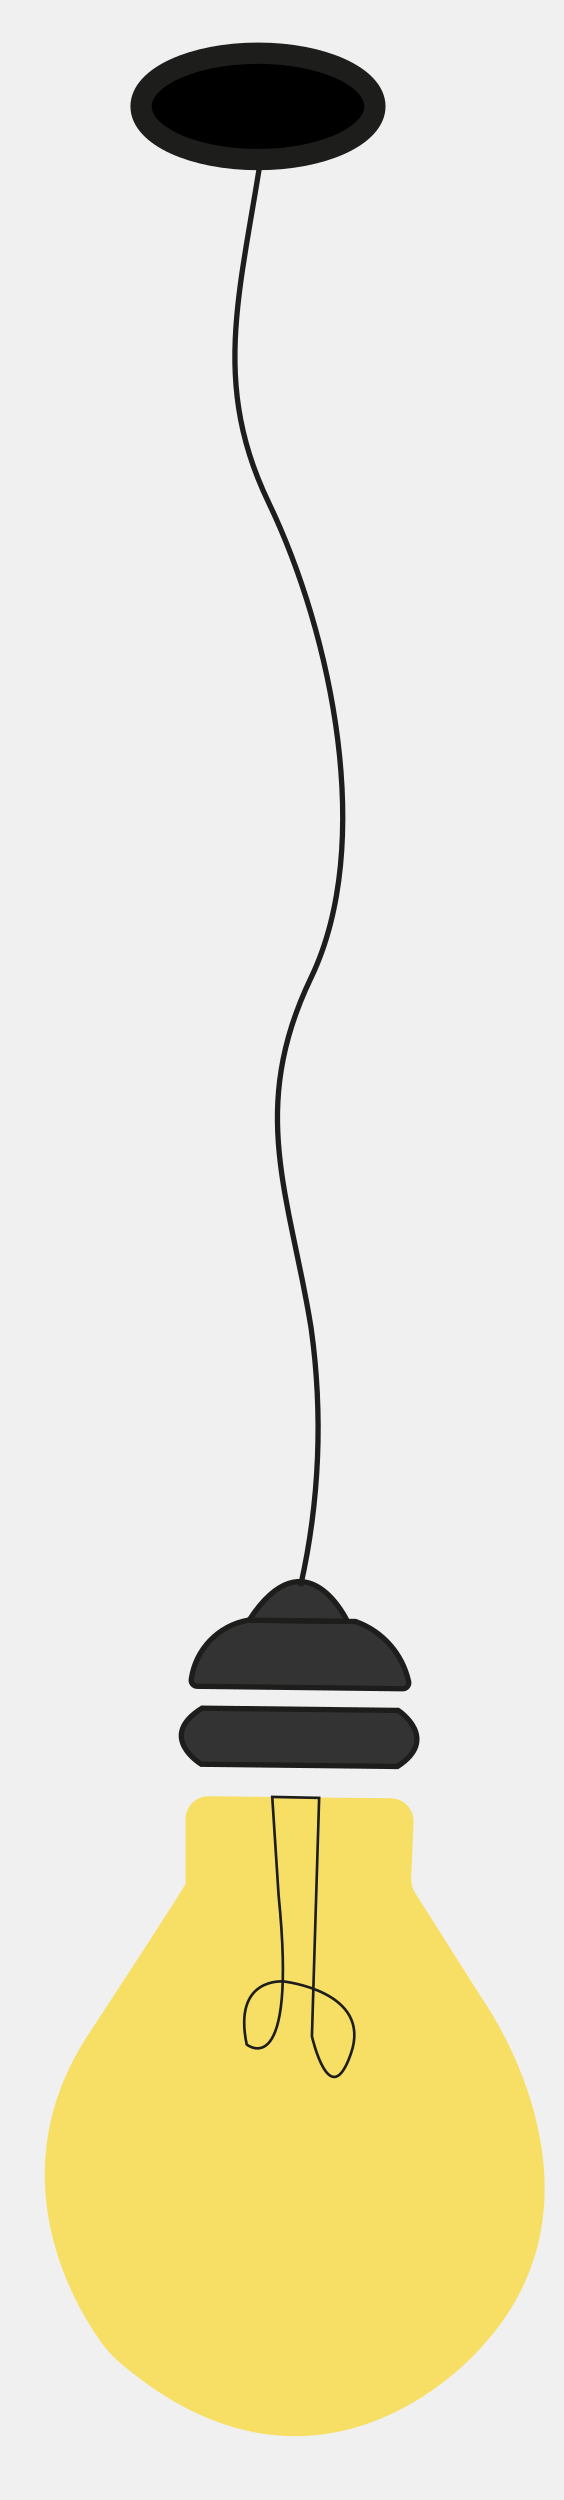
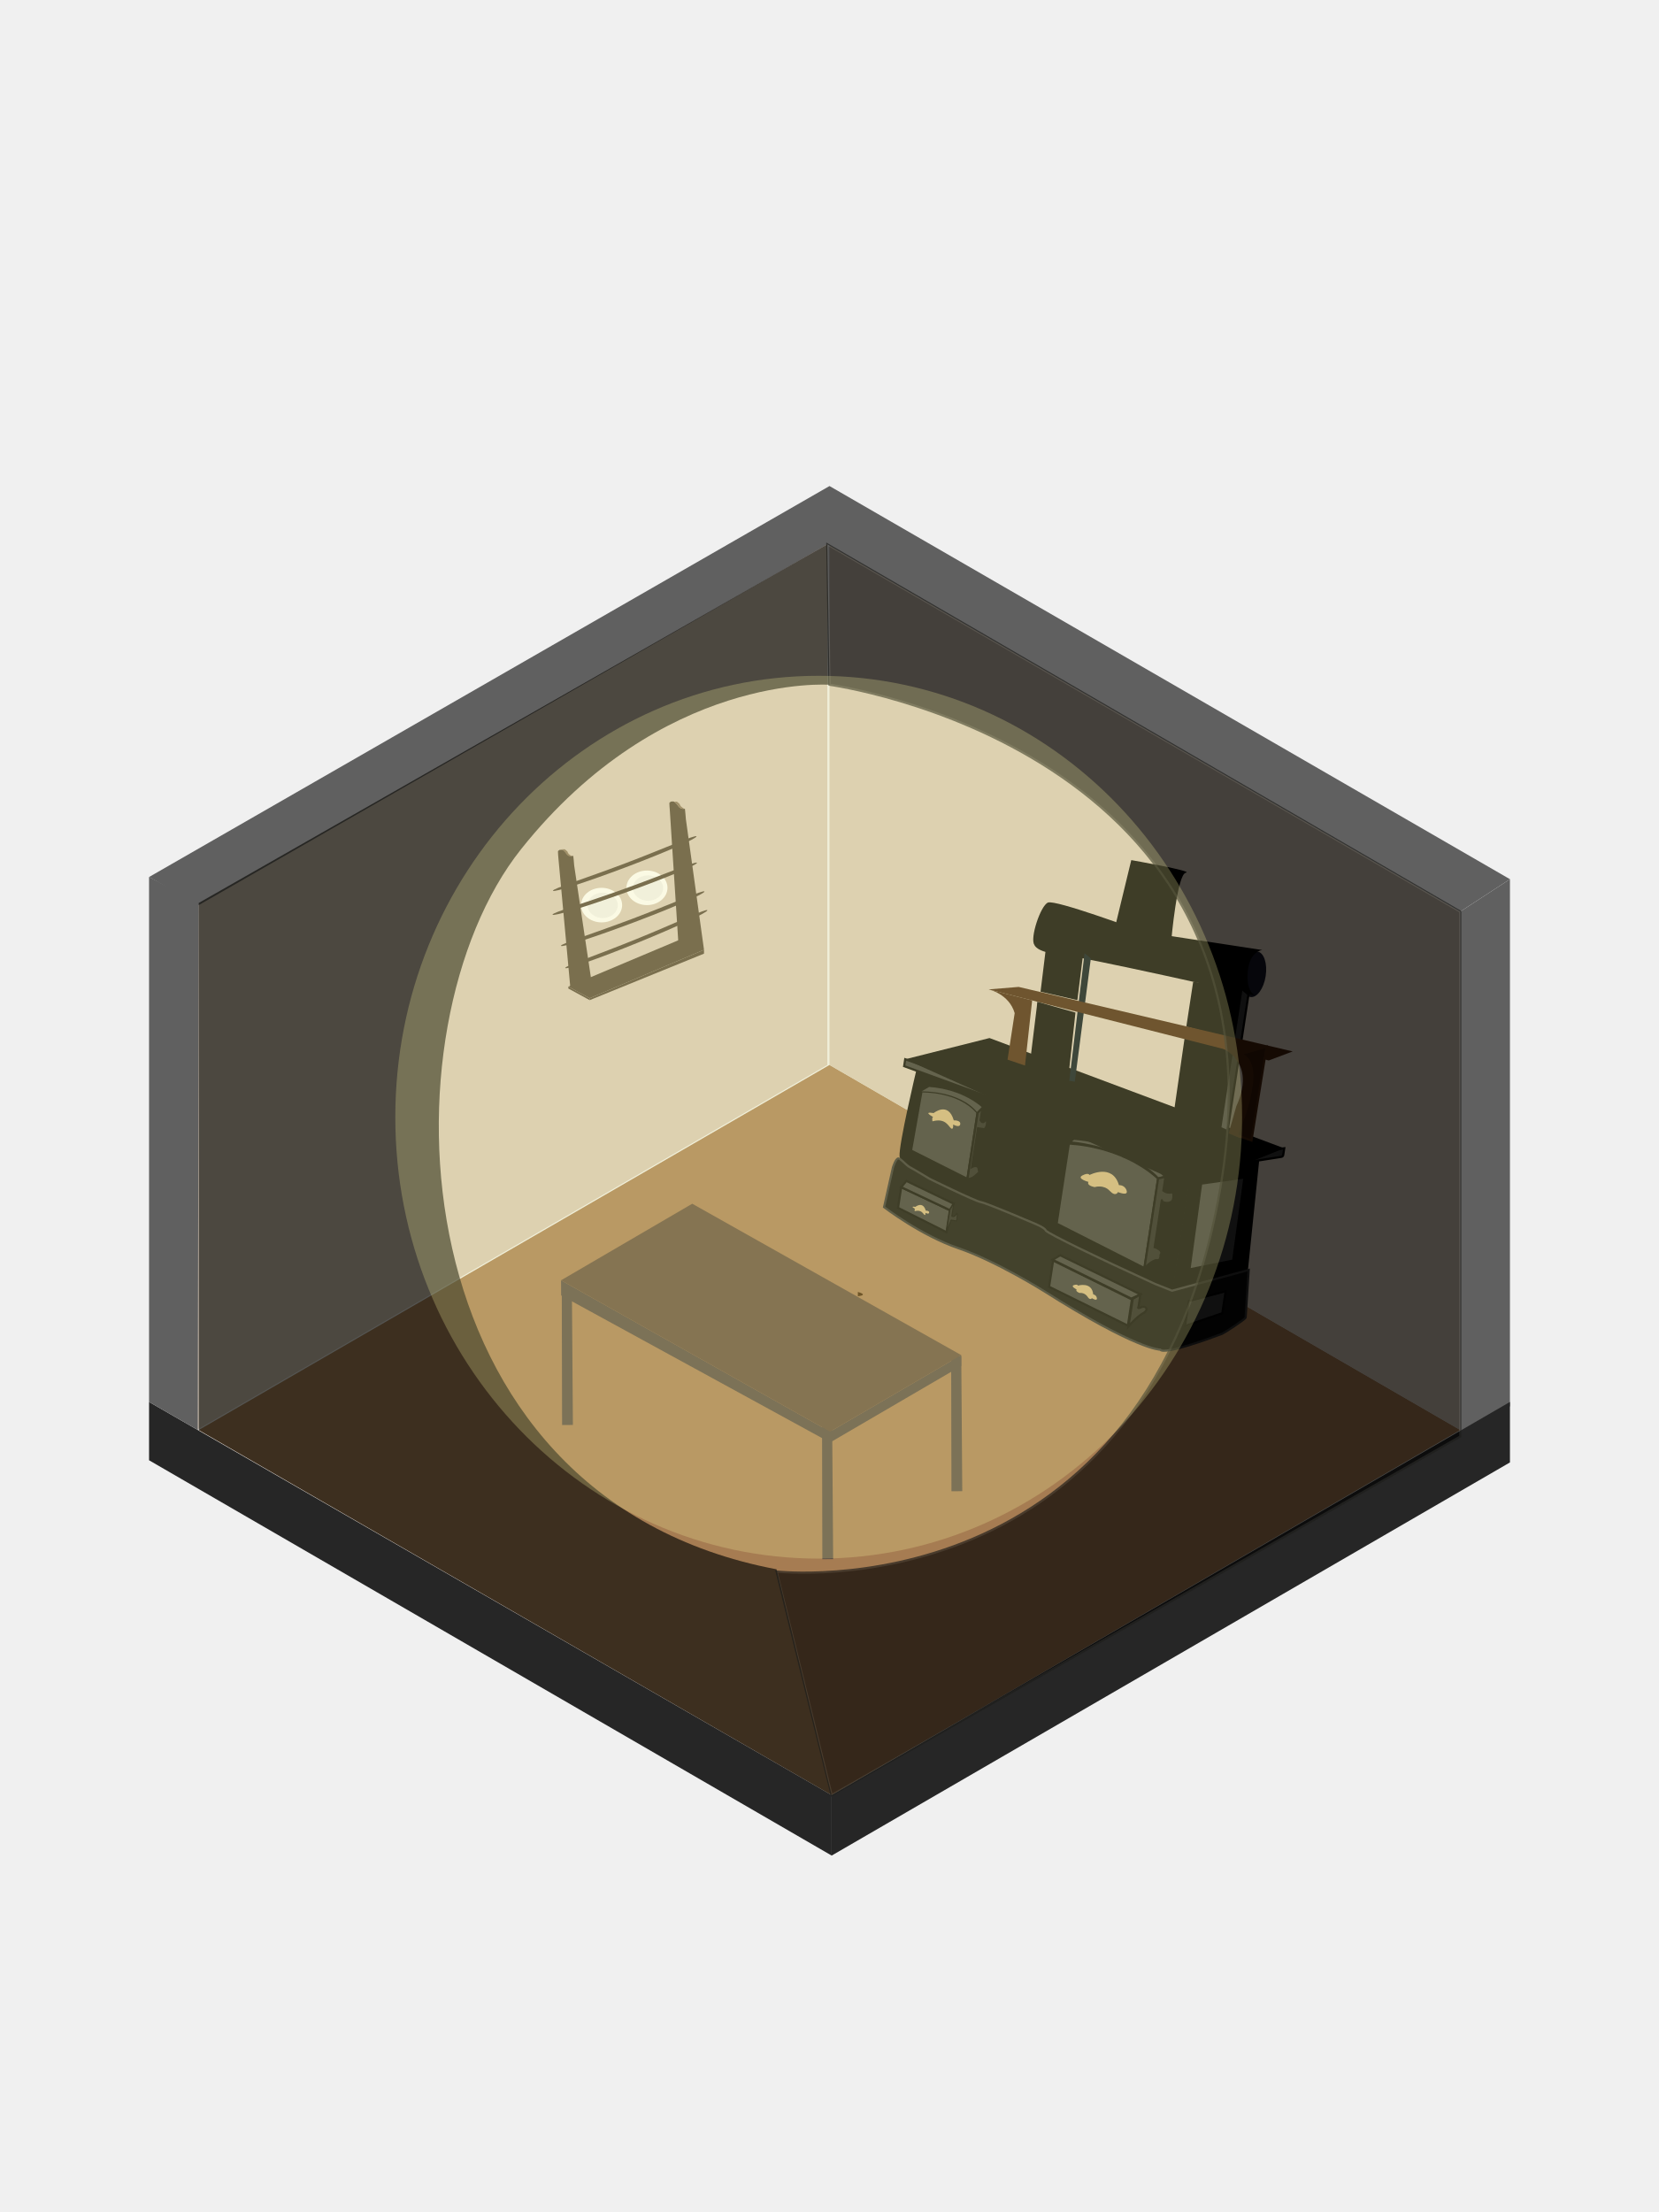
- <svg xmlns="http://www.w3.org/2000/svg" viewBox="0 0 53 235">
+ <svg xmlns="http://www.w3.org/2000/svg" viewBox="0 0 768 1024">
  <defs>
-     <style>.cls-1{fill:#f7df66;}.cls-2,.cls-4{fill:none;}.cls-2,.cls-3,.cls-4,.cls-5{stroke:#1d1d1b;stroke-miterlimit:10;}.cls-2{stroke-width:0.25px;}.cls-3{fill:#333;}.cls-3,.cls-4{stroke-width:0.5px;}.cls-5{stroke-width:2px;}</style>
+     <style>.cls-1{fill:#d6c8b9;}.cls-2{fill:#fff;}.cls-3{fill:#f2f2f2;}.cls-4{fill:#a67c52;}.cls-5{fill:#606060;}.cls-6{fill:#262626;}.cls-7{fill:#534741;}.cls-8{fill:#070707;stroke:#2d2c2c;}.cls-10,.cls-16,.cls-17,.cls-23,.cls-8,.cls-9{stroke-miterlimit:10;}.cls-12,.cls-9{fill:#333;}.cls-10,.cls-17,.cls-9{stroke:#000;}.cls-10,.cls-17{fill:#1a1a1a;}.cls-11{fill:#ccb07b;}.cls-13{fill:#121422;}.cls-14{fill:#000d1a;}.cls-15{fill:#42210b;}.cls-16{fill:#331605;stroke:#42210b;}.cls-17{stroke-width:0.5px;}.cls-18{fill:#412102;}.cls-19{fill:#514435;}.cls-20{fill:#86715a;}.cls-21{fill:#604a3a;}.cls-22{fill:#0c0b08;}.cls-22,.cls-23{opacity:0.68;}.cls-23{stroke:#1d1d1b;}.cls-24{fill:#efea95;opacity:0.26;}</style>
  </defs>
-   <g id="paere">
-     <path id="pare" class="cls-1" d="M8.3,191.25c9.66-14.74,9.15-14.2,9.15-14.2l0-6a2.15,2.15,0,0,1,2.11-2.21l17.25.2a2.16,2.16,0,0,1,2.06,2.31l-.22,5.22A2.38,2.38,0,0,0,39,177.9l6.15,9.71c.07.12.15.23.23.35,1.15,1.67,12.42,18.73.11,32.41,0,0-15,18.36-34.45,1.53A10.59,10.59,0,0,1,9.39,220C6.83,216.4-.24,204.28,8.3,191.25Z" />
+   <g id="scene">
+     <polygon class="cls-1" points="91 416 91 662 383 493 383 249 91 416" />
+     <ellipse class="cls-2" cx="299.5" cy="411" rx="9.5" ry="8" />
+     <ellipse class="cls-3" cx="300" cy="411.11" rx="7" ry="5.89" />
+     <ellipse class="cls-2" cx="278.5" cy="419" rx="9.5" ry="8" />
+     <ellipse class="cls-3" cx="279" cy="419.11" rx="7" ry="5.89" />
+     <polygon class="cls-4" points="92 662 384 493 676 662 385 831 92 662" />
+     <polygon class="cls-1" points="384 252 384 493 676 662 676 422 384 252" />
+     <polygon class="cls-5" points="676 422 676 665 699 651 699 407 676 422" />
+     <polygon class="cls-5" points="69 406 92 419 383 252 676 422 699 407 384 225 69 406" />
+     <polygon class="cls-6" points="385 831 69 649 69 676 385 859 385 831" />
+     <polygon class="cls-6" points="385 831 385 859 699 677 699 649 385 831" />
+     <polygon class="cls-7" points="380.55 659.3 380.69 721.8 385.69 721.76 385.23 659.27 380.55 659.3" />
+     <polygon class="cls-7" points="444.98 627.32 445.01 632.32 384.27 667.77 259.77 599.69 259.72 592.69 384.24 662.77 444.98 627.32" />
+     <polygon class="cls-7" points="440.32 627.85 440.46 690.35 445.46 690.31 445 627.82 440.32 627.85" />
+     <polygon class="cls-7" points="260.07 597.19 260.21 659.69 265.21 659.65 264.75 597.16 260.07 597.19" />
+     <path d="M496.64,519.55l54.81,22.12-8.6,56.22s-53.24-23.83-59-28.64-34.41-14.42-34.41-14.42-32.49-14.12-33-19.43,7.7-39.69,7.7-39.69l30.26,9.53s39.52,15.2,42.27,14.31" />
+     <polygon points="542.58 597.52 577.68 588.18 583.04 536.04 551.18 541.3 542.58 597.52" />
+     <path class="cls-8" d="M578.05,587.91l-1.4,22c-.13.83-10.06,7.23-10.84,7.52-5.45,2.06-26.82,9.93-28.71,7.36,0,0-10.51.35-54-27.22,0,0-22.07-13.84-39.47-19.77s-34.37-19-34.37-19l4.11-18.33s1.33-4.38,2.6-4.18,3.45,3.14,5.27,4.07,9,5.3,9,5.3,21.29,10.45,23.85,10.84,24,9.56,24,9.56,5.56,2.16,6,3.53,31.56,15.95,31.56,15.95l18.93,8.77,8,3.19Z" />
+     <path class="cls-9" d="M552.5,536.92l-.78,5.11,41.47-6.5a1,1,0,0,0,.85-.86l.47-3.09Z" />
+     <polygon class="cls-9" points="552.5 536.92 419.05 490.36 418.56 493.56 551.72 542.03 552.5 536.92" />
+     <path class="cls-9" d="M494.81,529.41s23.49.32,41.34,16.13l-5.67,37.05-.68,4.48-40.66-20.61Z" />
+     <path class="cls-9" d="M536.15,545.54l3.39-.79s-12.74-15-42.43-17.6l-2.21,1.62S522.67,531.05,536.15,545.54Z" />
+     <path class="cls-10" d="M539.54,544.75l-1,6.39a4.64,4.64,0,0,0,4.47.68s.79,3.39-.68,4.47-4.67.6-4.47-.68-3.33,21.72-3.33,21.72,4.38,1.33,2.71,3.69c0,0,.25,2.65-1.67,2.36s-5.79,3.69-5.79,3.69l6.35-41.53Z" />
+     <path class="cls-11" d="M504.35,543.94S515,538.38,518,548.65a3.47,3.47,0,0,1,3.54,2.5c.89,2.75-4,.69-4,.69s-1,2.46-3.83-.58-6.93-1.72-6.93-1.72-3.84-.58-2.91-2.4c0,0-5.65-1.52-2.8-3S504.35,543.94,504.35,543.94Z" />
+     <path class="cls-9" d="M426.58,505.24s17.1-.65,25.95,9.86l-4.69,30.66-26.1-13.14Z" />
+     <path class="cls-12" d="M452.53,515.1l2.31-2.27s-8.51-8.49-24.68-9.65l-3.58,2.06S444.32,504.69,452.53,515.1Z" />
+     <path class="cls-10" d="M454.84,512.83l-.88,5.76s.86,1.78,1.92.29c1.67-2.36,1.33,4.12-.59,3.83l-2.55-.39L450,540.21s2.85-1.53,3.1,1.13,1.28.19-1,2.46-4.23,2-4.23,2l4.69-30.66Z" />
+     <polygon points="594.51 531.58 550.33 549.27 419.05 490.36 458.07 480.54 594.51 531.58" />
+     <path d="M542.26,435s2.68-30.32,6.71-31-25.27-5.83-25.27-5.83l-8.86,36.57,9.79,8.69Z" />
+     <polygon points="570.66 484.45 548.69 478.48 543.38 515.2 564.9 522.15 570.66 484.45" />
+     <ellipse class="cls-13" cx="580.53" cy="451.05" rx="10.66" ry="5.49" transform="translate(46.91 956.73) rotate(-81.31)" />
+     <path d="M584.36,439.79l-46.64-7.13-11.4,6.11s4-1.95-.19-8.48c0,0-37.55-13.9-41-12.47s-8.45,16.62-6.29,19.56c0,0,.79,3.39,11.11,4.32s91.22,19.18,91.22,19.18-4.37-1.32-3.55-11S584.36,439.79,584.36,439.79Z" />
+     <polygon points="549.18 475.28 552.36 454.47 574.76 457.62 572.43 481.45 549.18 475.28" />
+     <polygon class="cls-14" points="495 500.34 497.56 500.73 504.98 443.68 502.07 441.27 495 500.34" />
+     <polygon class="cls-9" points="564.9 522.15 568.26 523.64 577.94 460.39 574.76 457.62 564.9 522.15" />
+     <polygon class="cls-15" points="587.33 490.92 457.67 458.02 471.57 456.87 598.43 486.74 587.33 490.92" />
+     <path class="cls-15" d="M561.55,483.59s21.6,4.73,10.76,28.57l-3.55,12.53,5.23,2.12s14.13-24,5.77-37.7S561.55,483.59,561.55,483.59Z" />
+     <path class="cls-16" d="M586.34,484.56l-7,43.4-6.83-2.36s14.86-33,1.84-37.64Z" />
+     <path class="cls-15" d="M457.67,458s9.48,2.1,12.05,11l-3.3,21.53,8.08,2.74,3.31-30.15Z" />
+     <polygon points="484.38 437.26 481.7 459.08 498.75 462.99 501.63 439.89 484.38 437.26" />
+     <polygon points="479.98 466.01 476.6 493.61 494.47 499.53 497.87 468.74 480.19 463.73 479.98 466.01" />
+     <polygon class="cls-9" points="550.63 587.64 570.87 583.54 576.1 545.11 556.05 547.93 550.63 587.64" />
+     <polygon class="cls-9" points="550.35 602.31 548.59 613.81 565.84 607.94 567.4 597.72 550.35 602.31" />
+     <polygon class="cls-9" points="487.51 583.54 523.99 601.54 522.13 613.68 485.65 595.68 487.51 583.54" />
+     <polygon class="cls-9" points="523.72 601.17 527.94 599.21 490.82 581.11 487.24 583.17 523.72 601.17" />
+     <path class="cls-11" d="M432.24,515.26s6.73-5.51,9.29,3.39c0,0,3.29-.15,3,1.76s-3.29.15-3.29.15.24,2.66-.94,1.82-2.51-5-8.65-3.28c0,0-.34-2,.3-1.92S426.49,514.38,432.24,515.26Z" />
+     <path class="cls-10" d="M527.94,599.21l-.88,5.75s-.83,1.18,1.28.19,3.73,1.23.89,2.75-6.83,6.15-6.83,6.15l2-12.78Z" />
+     <polygon class="cls-9" points="417.18 549.58 415.72 559.16 438.19 570.44 439.75 560.22 417.18 549.58" />
+     <polygon class="cls-9" points="417.18 549.58 419.59 546.67 441.51 557.22 439.75 560.22 417.18 549.58" />
+     <path class="cls-17" d="M441.47,557.51l-.83,5.42a.06.06,0,0,0,0,.06c.18.11,1.23.64,2.08-1s.24,2.7.16,3.23a.06.06,0,0,1-.07,0l-2.45-.38a.05.05,0,0,0-.06,0l-2,5a.06.06,0,0,1-.11,0l1.49-9.7v0l1.62-2.74A.05.05,0,0,1,441.47,557.51Z" />
+     <path class="cls-11" d="M499,595.15s6.49-2,7.08,4.05a2,2,0,0,1,1.7,1.76c.2,1.62-2.31,0-2.31,0s-.83,1.25-2.06-.73a3.94,3.94,0,0,0-3.66-1.68s-2.07-.73-1.36-1.64c0,0-3-1.44-1.23-2S499,595.15,499,595.15Z" />
+     <path class="cls-11" d="M423.75,558.69s3.49-2.86,4.82,1.76c0,0,1.71-.08,1.56.91s-1.71.08-1.71.08.13,1.38-.48.95-1.3-2.58-4.49-1.71c0,0-.18-1,.15-1S420.77,558.24,423.75,558.69Z" />
+     <path class="cls-18" d="M383.36,598.09s-5.91.65,0,2Z" />
+     <path class="cls-18" d="M397.13,598.09s5.25,1.31,0,2Z" />
+     <polygon class="cls-5" points="92 418 69 406 69 649 91.57 662 92 418" />
+     <path class="cls-19" d="M317.52,379.25c-.07-.86-.14-1.73-.22-2.6s-.15-1.48-.23-2.21l-.25-.05a2.63,2.63,0,0,1-2.33-.66,3.38,3.38,0,0,1-.56-.64,6.2,6.2,0,0,0-1.95-2l-.44-.09-.35.05-.29,0h-.24l-.49.35-.09-.06c-.08.18-.22.36-.21.51,0,1,.14,2,.19,3,.12,1.89,4.07,62.92,4.18,64.81H325.9" />
+     <path class="cls-20" d="M314.7,372.3l-.37-.39-.29-.24-.65-.54h0l-1.4,0a6.2,6.2,0,0,1,1.95,2,3.38,3.38,0,0,0,.56.64,2.63,2.63,0,0,0,2.33.66l-.48-.25-1.14-.87-.08-.12-.39-.63Z" />
+     <path class="cls-19" d="M265.8,400.62c-.07-.81-.13-1.61-.2-2.41s-.15-1.36-.22-2l-.24,0a2.61,2.61,0,0,1-2.3-.48,3.24,3.24,0,0,1-.55-.56,5.41,5.41,0,0,0-1.91-1.76l-.43-.05-.34.06-.29,0-.24,0-.49.36-.08-.06c-.08.18-.23.35-.22.49,0,.93.13,1.84.18,2.77.1,1.74,5.43,58.12,5.52,59.87,1.44-.09,8.31-2.95,9.75-3.05" />
+     <path class="cls-20" d="M262.78,394.34l-.37-.39-.29-.24-.65-.54h0l-1.4,0a6.1,6.1,0,0,1,1.95,2,3.78,3.78,0,0,0,.56.64,2.63,2.63,0,0,0,2.33.66l-.48-.25-1.14-.87-.08-.12-.39-.63Z" />
+     <polygon class="cls-19" points="263.11 456.72 314.24 435.19 325.9 439.68 272.98 462.1 263.11 456.72" />
+     <polygon class="cls-19" points="325.9 439.68 325.9 441.47 272.98 463 272.98 462.1 325.9 439.68" />
+     <polygon class="cls-19" points="263.11 456.72 263.11 457.62 272.98 463 272.98 462.1 263.11 456.72" />
+     <path class="cls-19" d="M322.4,387.17c-.35-.93-14.87,5.63-33.2,12.58s-33.55,11.66-33.2,12.59,15.5-4,33.84-10.91S322.75,388.1,322.4,387.17Z" />
+     <path class="cls-19" d="M326.09,412.71c-.35-.93-14.86,5.63-33.2,12.57s-33.55,11.65-33.2,12.57,15.5-4,33.84-10.89S326.44,413.64,326.09,412.71Z" />
+     <path class="cls-19" d="M322.62,399.41c-.33-.93-15,5.37-33.41,12s-33.75,11.07-33.41,12,15.56-3.68,34-10.31S323,400.34,322.62,399.41Z" />
+     <path class="cls-19" d="M327.45,421.37c-.37-.92-14.72,6-32.88,13.37s-33.26,12.46-32.89,13.37,15.4-4.32,33.56-11.71S327.83,422.29,327.45,421.37Z" />
+     <polygon class="cls-21" points="259.72 592.69 320.46 557.24 444.98 627.32 384.24 662.77 259.72 592.69" />
  </g>
-   <g id="lampeline">
-     <path class="cls-2" d="M30,169l-.68,22.41S31,198.83,33,193s-6.33-6.74-6.33-6.74-4.82-.48-3.48,5.92c0,0,4.8,3.93,3-14l-.6-9.27Z" />
-     <g id="outline">
-       <path class="cls-3" d="M37.43,160.78s4,2.64-.07,5.27l-18.43-.21s-4.28-2.57.06-5.27Z" />
-       <path class="cls-3" d="M37.81,158.74l-19.28-.23a.56.56,0,0,1-.55-.65,6.56,6.56,0,0,1,5.32-5.56h.12l9.82.12.17,0a7.76,7.76,0,0,1,5,5.64A.56.56,0,0,1,37.81,158.74Z" />
-       <path class="cls-3" d="M32.65,152.4s-3.87-8.32-9.23-.11Z" />
-       <path class="cls-4" d="M25.25,9.75c-2,16.07-6,25,0,37.49s10,32.14,4,44.64-2,20.53,0,33a67.59,67.59,0,0,1-1,24.22" />
-       <ellipse class="cls-5" cx="24.25" cy="10" rx="10.99" ry="5" />
-     </g>
+   <g id="mork">
+     <path class="cls-22" d="M92,662V418L383,252l1,65s-77.64-5.72-142.82,76.16S182,692.94,359.47,726.47L385,831Z" />
+     <path class="cls-23" d="M384,317l-1-65L676,422V665L385,831,359.5,727.5s173.83,19.77,206-181S384,317,384,317Z" />
+   </g>
+   <g id="lys">
+     <ellipse class="cls-24" cx="379" cy="517.19" rx="196" ry="204.34" />
  </g>
</svg>
